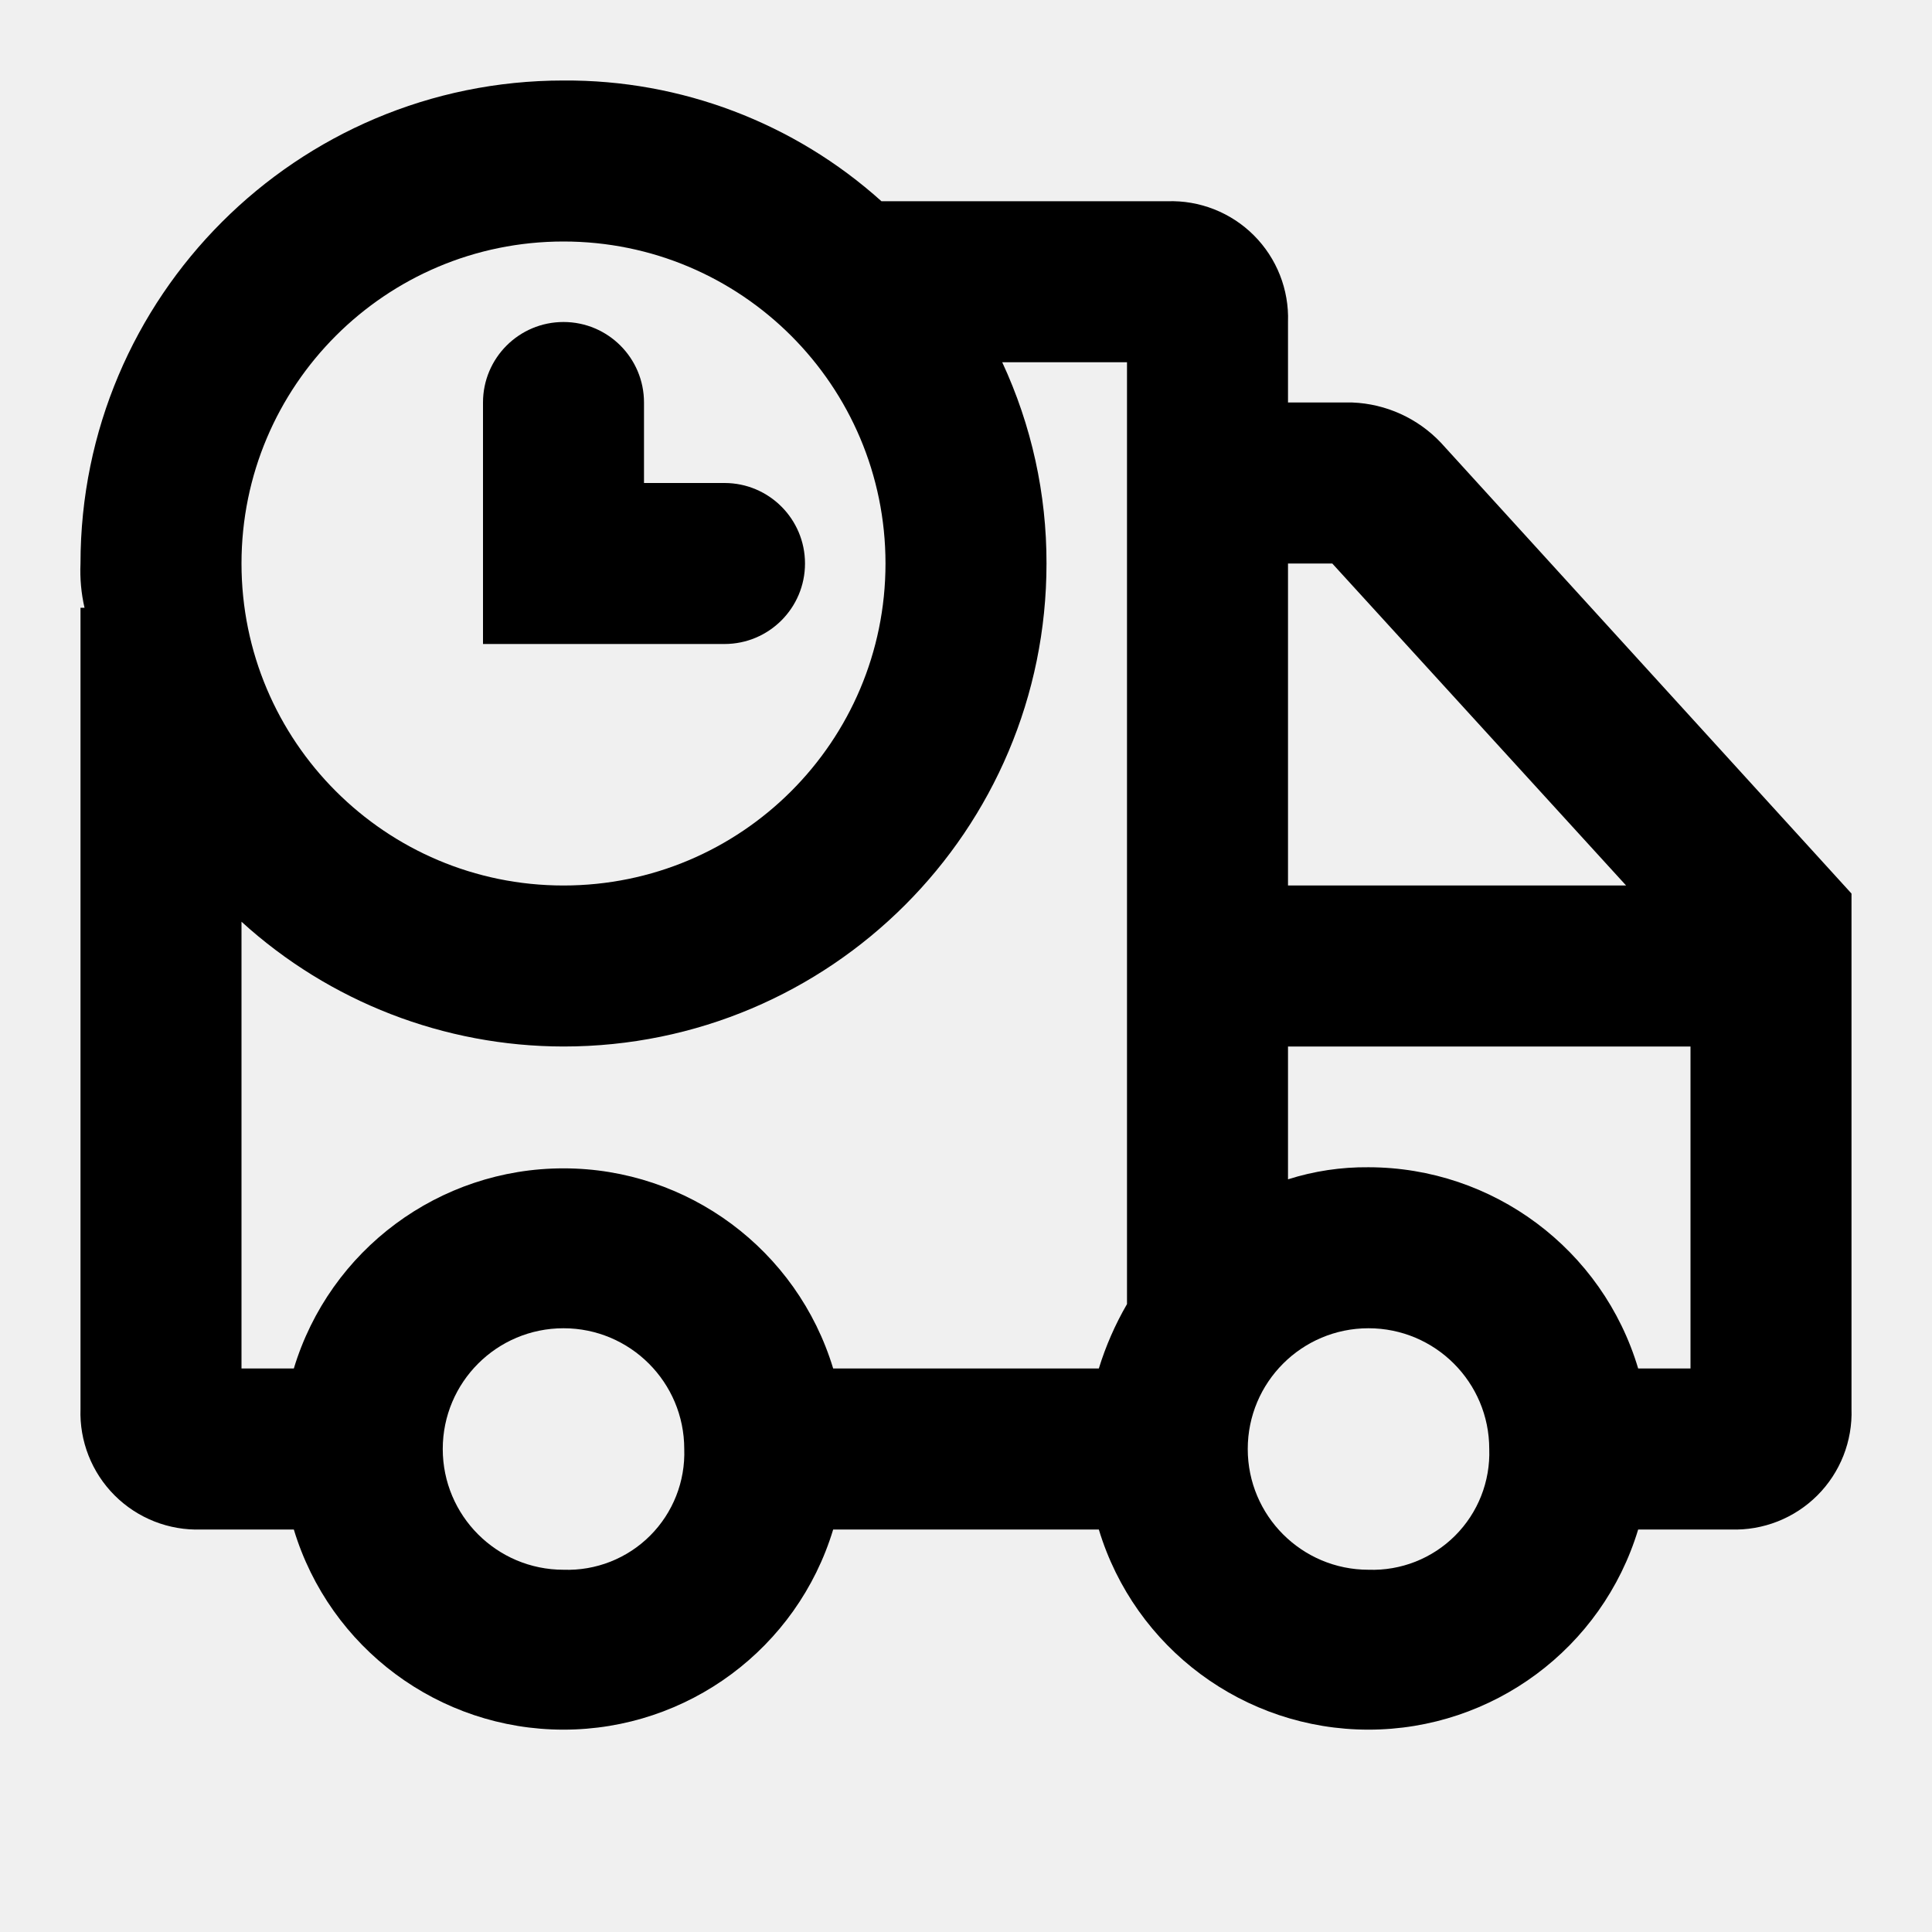
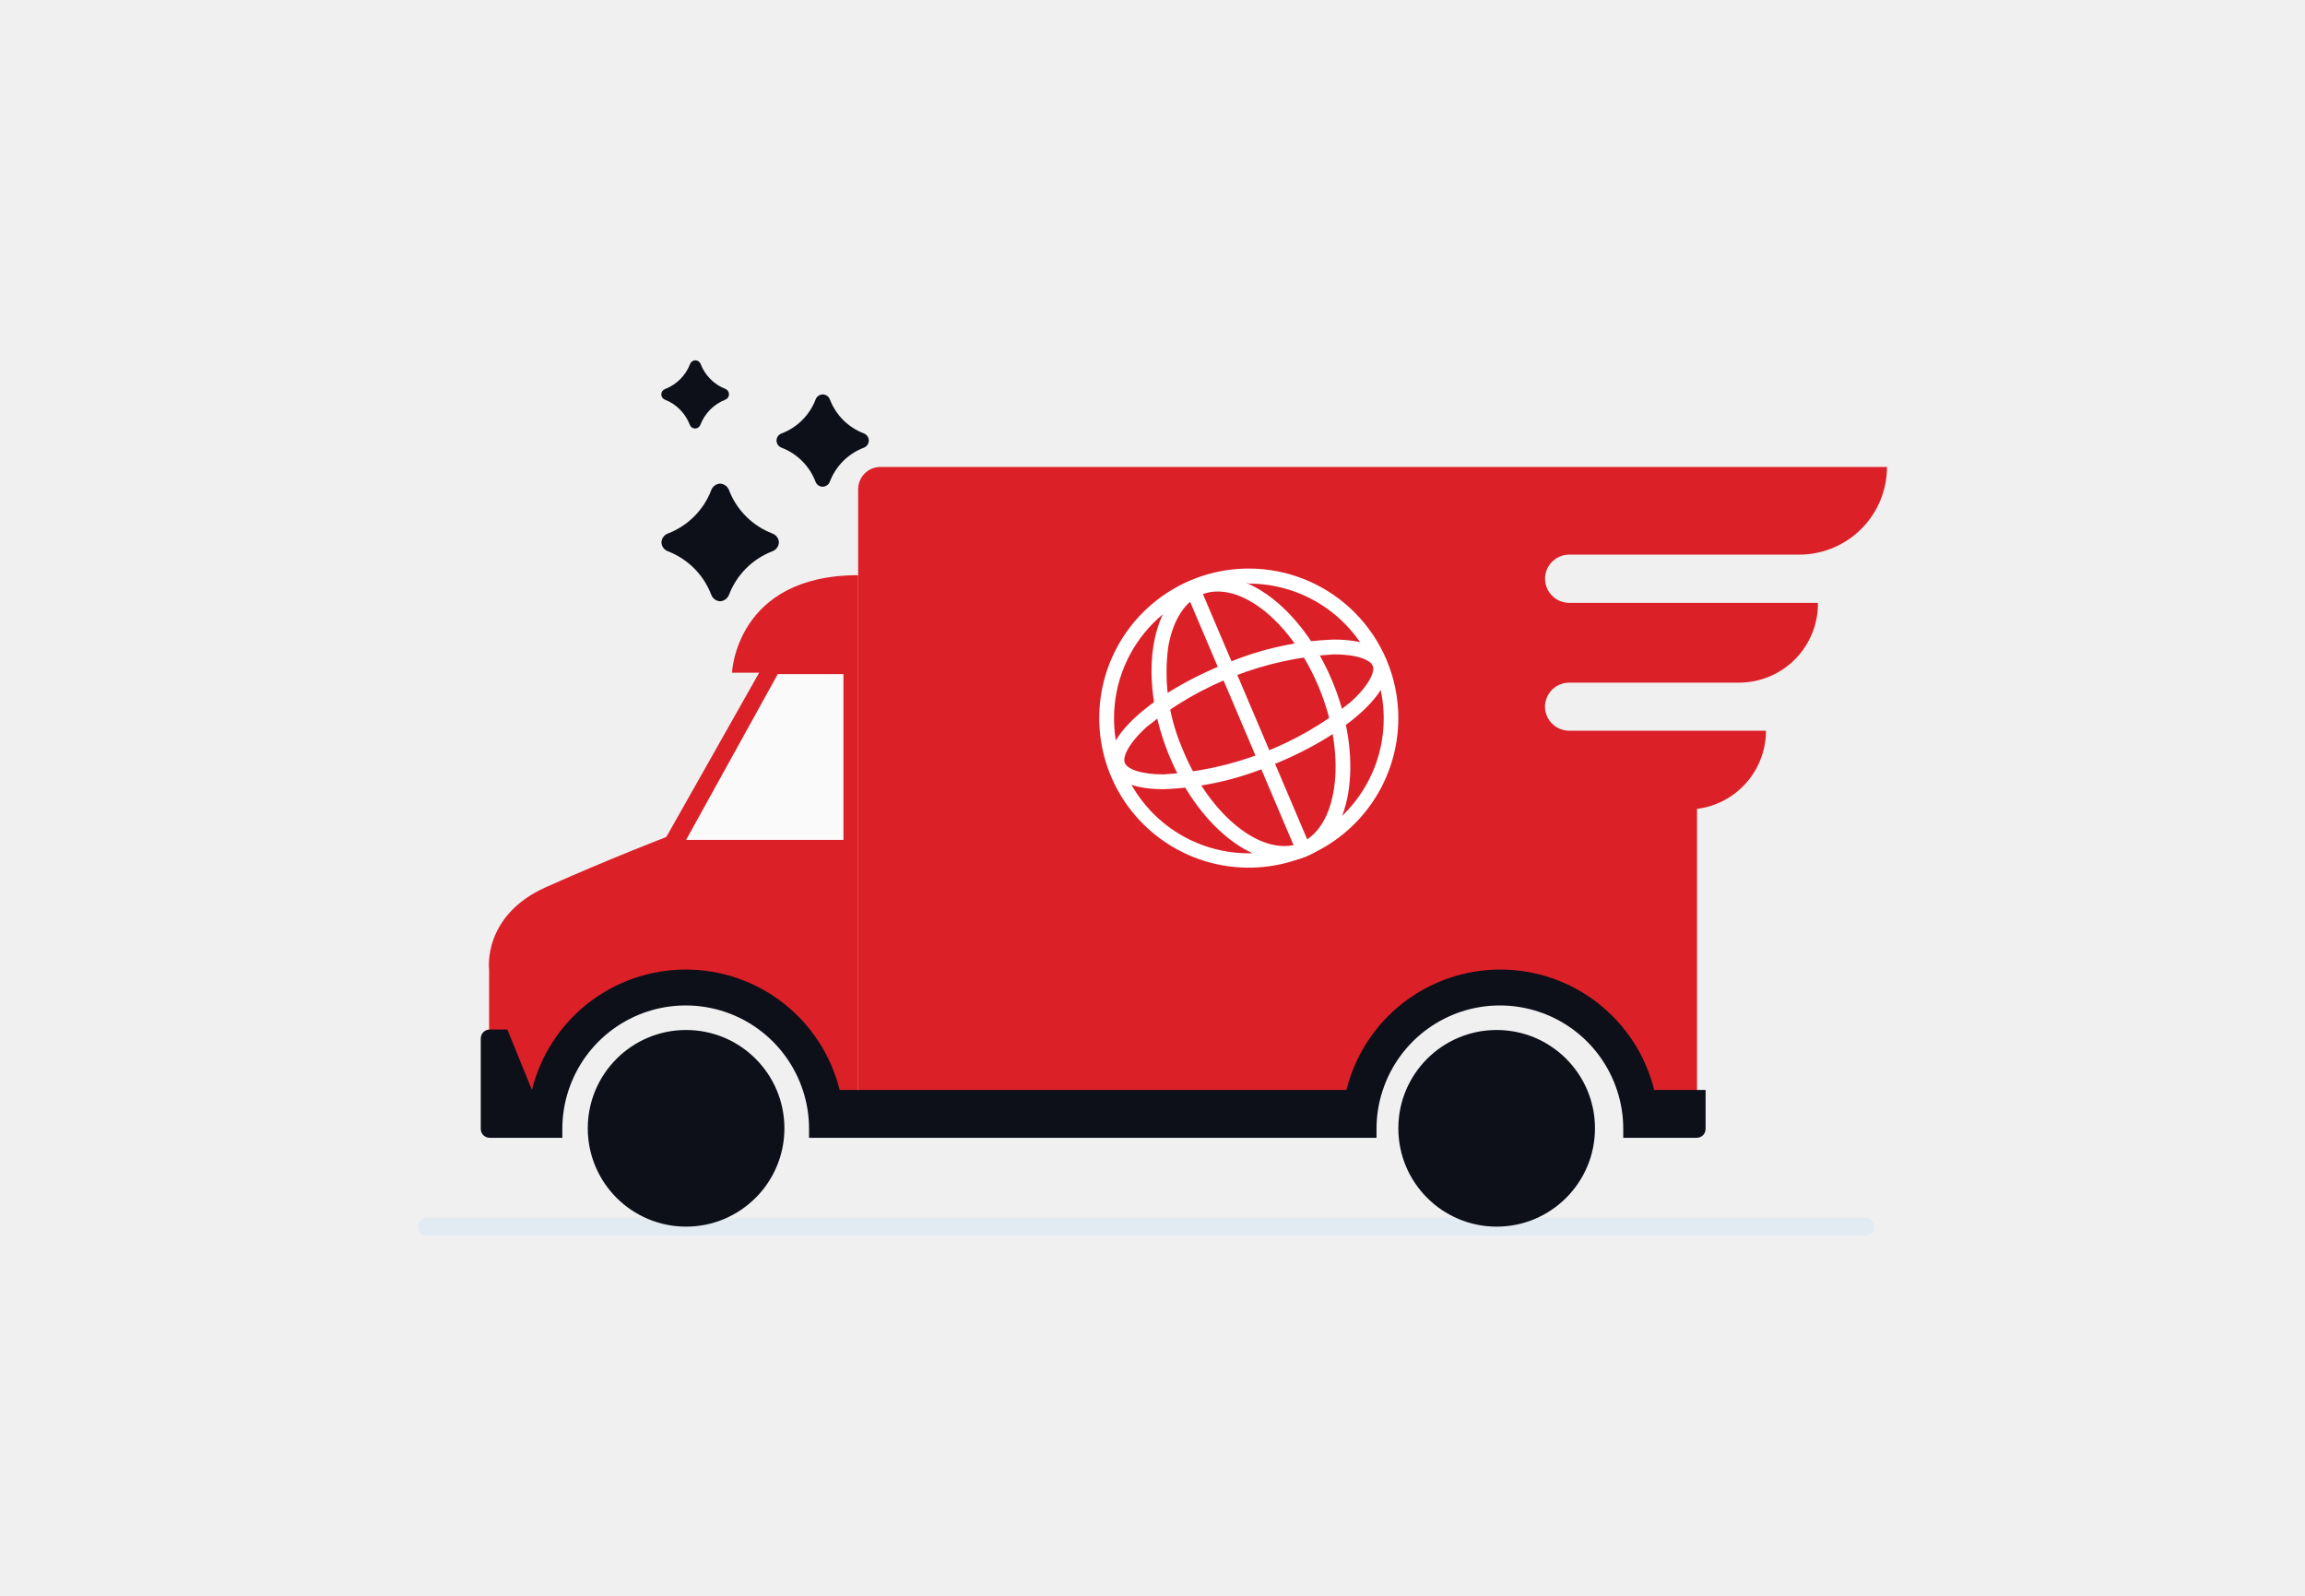
- <svg xmlns="http://www.w3.org/2000/svg" width="800px" height="800px" viewBox="0 0 48 48">
-   <g id="Layer_2" data-name="Layer 2">
-     <g id="invisible_box" data-name="invisible box">
-       <rect width="48" height="48" fill="none" />
-     </g>
-     <g id="Health_Icons" data-name="Health Icons">
-       <g>
-         <path d="M35.8,11a3.2,3.2,0,0,0-2.2-1H32V8a2.9,2.9,0,0,0-3-3H21.9A11.7,11.7,0,0,0,14,2,12,12,0,0,0,2,14a4.1,4.1,0,0,0,.1,1.1H2V35a2.9,2.9,0,0,0,3,3H7.3a7,7,0,0,0,13.4,0h6.6a7,7,0,0,0,13.4,0H43a2.9,2.9,0,0,0,3-3V22.2Zm-2.7,3,7.3,8H32V14ZM14,6a8,8,0,1,1-8,8A8,8,0,0,1,14,6ZM6,22.9A11.9,11.9,0,0,0,14,26,12,12,0,0,0,26,14a11.8,11.8,0,0,0-1.1-5H28V32.4a7.7,7.7,0,0,0-.7,1.6H20.7A7,7,0,0,0,7.3,34H6ZM14,39a3,3,0,1,1,3-3A2.9,2.9,0,0,1,14,39Zm20,0a3,3,0,1,1,3-3A2.9,2.9,0,0,1,34,39Zm6.7-5A7,7,0,0,0,34,29a6.4,6.4,0,0,0-2,.3V26H42v8Z" />
-         <path d="M20,14a2,2,0,0,0-2-2H16V10a2,2,0,0,0-4,0v6h6A2,2,0,0,0,20,14Z" />
-       </g>
-     </g>
-   </g>
+ <svg xmlns="http://www.w3.org/2000/svg" width="260" height="180" viewBox="0 0 260 180" fill="none">
+   <path d="M210.44 139.36H48.15C47.885 139.36 47.63 139.255 47.443 139.067C47.255 138.88 47.15 138.625 47.15 138.36C47.15 138.095 47.255 137.841 47.443 137.653C47.63 137.465 47.885 137.36 48.15 137.36H210.44C210.705 137.36 210.959 137.465 211.147 137.653C211.335 137.841 211.44 138.095 211.44 138.36C211.44 138.625 211.335 138.88 211.147 139.067C210.959 139.255 210.705 139.36 210.44 139.36Z" fill="#E2EAF2" />
+   <path d="M87.86 61.18C87.85 61.4 87.776 61.612 87.646 61.79C87.516 61.968 87.337 62.104 87.13 62.18C86.014 62.608 85.001 63.266 84.156 64.112C83.312 64.959 82.656 65.973 82.23 67.09C82.151 67.295 82.015 67.473 81.838 67.603C81.66 67.732 81.449 67.808 81.23 67.82C81.01 67.81 80.798 67.736 80.62 67.606C80.442 67.476 80.307 67.297 80.23 67.09C79.805 65.973 79.148 64.959 78.304 64.112C77.459 63.266 76.446 62.608 75.33 62.18C75.125 62.103 74.947 61.967 74.819 61.789C74.691 61.611 74.618 61.399 74.61 61.18C74.618 60.961 74.691 60.749 74.819 60.571C74.947 60.393 75.125 60.257 75.33 60.18C76.446 59.754 77.459 59.098 78.303 58.253C79.148 57.409 79.804 56.396 80.23 55.28C80.307 55.074 80.442 54.894 80.62 54.764C80.798 54.635 81.01 54.56 81.23 54.55C81.449 54.562 81.66 54.638 81.838 54.767C82.015 54.897 82.151 55.075 82.23 55.28C82.656 56.396 83.312 57.409 84.157 58.253C85.001 59.098 86.014 59.754 87.13 60.18C87.337 60.257 87.516 60.392 87.646 60.57C87.776 60.748 87.85 60.96 87.86 61.18Z" fill="#0D1019" />
+   <path d="M98 49.69C97.998 49.865 97.944 50.036 97.844 50.181C97.744 50.325 97.604 50.436 97.44 50.5C96.565 50.832 95.769 51.345 95.108 52.007C94.445 52.669 93.932 53.465 93.6 54.34C93.536 54.504 93.425 54.644 93.281 54.744C93.136 54.844 92.966 54.898 92.79 54.9C92.616 54.897 92.447 54.843 92.304 54.743C92.162 54.643 92.052 54.503 91.99 54.34C91.659 53.466 91.147 52.672 90.486 52.01C89.826 51.348 89.033 50.833 88.16 50.5C87.994 50.439 87.85 50.329 87.749 50.184C87.647 50.039 87.591 49.867 87.59 49.69C87.592 49.514 87.648 49.344 87.75 49.201C87.852 49.058 87.995 48.949 88.16 48.89C89.034 48.558 89.828 48.046 90.49 47.386C91.151 46.725 91.666 45.933 92 45.06C92.059 44.895 92.168 44.751 92.311 44.65C92.454 44.548 92.624 44.492 92.8 44.49C92.977 44.491 93.149 44.547 93.294 44.648C93.439 44.75 93.549 44.894 93.61 45.06C93.944 45.933 94.458 46.726 95.12 47.386C95.782 48.046 96.576 48.559 97.45 48.89C97.611 48.954 97.749 49.064 97.847 49.206C97.945 49.349 97.998 49.517 98 49.69Z" fill="#0D1019" />
+   <path d="M82.23 44.49C82.227 44.618 82.187 44.742 82.114 44.847C82.041 44.952 81.939 45.033 81.82 45.08C81.178 45.33 80.595 45.712 80.11 46.202C79.624 46.691 79.246 47.276 79 47.92C78.954 48.042 78.872 48.148 78.765 48.222C78.658 48.297 78.531 48.338 78.4 48.34C78.271 48.336 78.146 48.294 78.041 48.22C77.936 48.145 77.856 48.041 77.81 47.92C77.565 47.277 77.189 46.692 76.705 46.203C76.221 45.714 75.64 45.331 75 45.08C74.881 45.033 74.779 44.952 74.706 44.847C74.633 44.742 74.593 44.618 74.59 44.49C74.591 44.36 74.63 44.234 74.703 44.127C74.776 44.02 74.88 43.938 75 43.89C75.646 43.644 76.232 43.265 76.721 42.777C77.211 42.29 77.592 41.705 77.84 41.06C77.886 40.939 77.966 40.835 78.071 40.76C78.176 40.685 78.301 40.644 78.43 40.64C78.561 40.642 78.688 40.682 78.795 40.757C78.902 40.832 78.984 40.938 79.03 41.06C79.278 41.705 79.659 42.29 80.149 42.777C80.638 43.265 81.225 43.644 81.87 43.89C81.981 43.945 82.074 44.031 82.138 44.137C82.201 44.244 82.234 44.366 82.23 44.49Z" fill="#0D1019" />
+   <path d="M175.08 63.36C174.824 63.612 174.622 63.912 174.484 64.244C174.347 64.575 174.277 64.931 174.28 65.29C174.285 66.009 174.574 66.697 175.083 67.204C175.592 67.711 176.281 67.997 177 68H191.42H205.06C205.072 69.177 204.851 70.344 204.409 71.435C203.967 72.526 203.313 73.518 202.486 74.355C201.658 75.192 200.673 75.856 199.588 76.31C198.502 76.764 197.337 76.999 196.16 77H177C176.276 77 175.582 77.287 175.07 77.799C174.558 78.311 174.27 79.006 174.27 79.73C174.281 80.447 174.573 81.131 175.084 81.635C175.594 82.138 176.283 82.42 177 82.42H199.2C199.2 84.585 198.409 86.676 196.977 88.3C195.545 89.924 193.569 90.969 191.42 91.24V128.31H185.33C185.33 128.31 186.09 111.12 169.97 111.12C154.17 111.12 153.42 128.31 153.42 128.31H96.8V55.17C96.803 54.508 97.067 53.873 97.535 53.405C98.004 52.937 98.638 52.673 99.3 52.67H212.85C212.847 55.285 211.81 57.793 209.965 59.646C208.119 61.499 205.615 62.547 203 62.56H177C176.279 62.562 175.589 62.849 175.08 63.36Z" fill="#DC2028" />
+   <path d="M140.86 65.83C143.87 65.828 146.814 66.719 149.317 68.391C151.821 70.063 153.772 72.44 154.923 75.222C156.075 78.003 156.375 81.064 155.786 84.016C155.197 86.968 153.745 89.679 151.614 91.806C149.484 93.932 146.77 95.379 143.816 95.962C140.863 96.545 137.803 96.239 135.024 95.082C132.245 93.924 129.871 91.969 128.205 89.462C126.538 86.955 125.652 84.01 125.66 81C125.663 76.969 127.265 73.103 130.114 70.251C132.964 67.4 136.829 65.795 140.86 65.79M140.86 64.13C137.523 64.13 134.262 65.119 131.488 66.973C128.713 68.827 126.551 71.461 125.274 74.544C123.997 77.627 123.663 81.019 124.314 84.291C124.965 87.564 126.572 90.57 128.931 92.929C131.29 95.288 134.296 96.895 137.569 97.546C140.841 98.197 144.233 97.863 147.316 96.586C150.398 95.309 153.033 93.147 154.887 90.372C156.741 87.598 157.73 84.337 157.73 81C157.73 76.526 155.953 72.235 152.789 69.071C149.625 65.907 145.334 64.13 140.86 64.13Z" fill="white" />
+   <path d="M150.46 73.81C153.14 73.81 154.59 74.46 154.85 75.11C155.11 75.76 154.44 77.31 152.35 79.19C146.342 84.041 138.968 86.894 131.26 87.35C128.58 87.35 127.13 86.7 126.87 86.05C126.61 85.4 127.28 83.85 129.37 81.97C135.378 77.119 142.751 74.266 150.46 73.81ZM150.46 72.14C146.374 72.288 142.347 73.165 138.57 74.73C129.99 78.08 124.06 83.42 125.32 86.65C125.94 88.23 128.15 89.02 131.26 89.02C135.346 88.872 139.372 87.995 143.15 86.43C151.73 83.08 157.66 77.74 156.4 74.51C155.78 72.93 153.57 72.14 150.46 72.14Z" fill="white" />
+   <path d="M137.34 66.72C141.52 66.72 146.4 71.47 148.96 78.01C151.96 85.62 150.85 93.45 146.59 95.12C146.041 95.329 145.458 95.434 144.87 95.43C140.69 95.43 135.8 90.69 133.25 84.15C131.773 80.606 131.266 76.734 131.78 72.93C132.31 69.93 133.67 67.8 135.61 67.04C136.162 66.826 136.748 66.718 137.34 66.72ZM137.34 65.05C136.542 65.045 135.751 65.194 135.01 65.49C129.81 67.49 128.33 76.14 131.69 84.75C134.58 92.13 140.08 97.1 144.87 97.1C145.667 97.103 146.457 96.957 147.2 96.67C152.39 94.67 153.88 86.01 150.51 77.4C147.63 70.02 142.12 65.05 137.34 65.05Z" fill="white" />
+   <path d="M135.052 65.513L133.515 66.166L146.483 96.674L148.02 96.021L135.052 65.513Z" fill="white" />
+   <path d="M55.17 117.62V109.37C55.17 109.37 54.37 103.28 61.62 100.05C68.87 96.82 75.16 94.41 75.16 94.41L85.63 75.88H82.57C82.57 75.88 83 64.88 96.8 64.88V124.51H93.53C93.53 124.51 92.67 111.51 77.39 111.51C62.11 111.51 61.3 124.51 61.3 124.51H56.62L55.17 117.62Z" fill="#DC2028" />
+   <path d="M77.39 94.74H95.14V76.04H87.73L77.39 94.74Z" fill="#FAFAFA" />
+   <path d="M77.39 138.36C83.515 138.36 88.48 133.395 88.48 127.27C88.48 121.145 83.515 116.18 77.39 116.18C71.265 116.18 66.3 121.145 66.3 127.27C66.3 133.395 71.265 138.36 77.39 138.36Z" fill="#0D1019" />
+   <path d="M192.39 122.94V127.34C192.39 127.605 192.285 127.86 192.097 128.047C191.91 128.235 191.655 128.34 191.39 128.34H183.1C183.1 128 183.1 127.65 183.1 127.34C183.103 125.869 182.87 124.407 182.41 123.01C181.5 120.219 179.731 117.788 177.356 116.064C174.98 114.34 172.12 113.411 169.185 113.411C166.25 113.411 163.39 114.34 161.014 116.064C158.639 117.788 156.87 120.219 155.96 123.01C155.5 124.407 155.267 125.869 155.27 127.34C155.27 127.69 155.27 128.04 155.27 128.34H91.26C91.26 128 91.26 127.65 91.26 127.34C91.263 125.869 91.03 124.407 90.57 123.01C89.66 120.219 87.891 117.788 85.516 116.064C83.14 114.34 80.28 113.411 77.345 113.411C74.41 113.411 71.55 114.34 69.174 116.064C66.799 117.788 65.03 120.219 64.12 123.01C63.66 124.407 63.426 125.869 63.43 127.34C63.43 127.69 63.43 128.04 63.43 128.34H55.23C54.965 128.34 54.71 128.235 54.523 128.047C54.335 127.86 54.23 127.605 54.23 127.34V117.13C54.23 116.865 54.335 116.611 54.523 116.423C54.71 116.235 54.965 116.13 55.23 116.13H57.23L60 122.94C60.961 119.064 63.192 115.62 66.337 113.159C69.482 110.698 73.361 109.361 77.355 109.361C81.349 109.361 85.228 110.698 88.373 113.159C91.518 115.62 93.749 119.064 94.71 122.94H151.88C152.841 119.064 155.072 115.62 158.217 113.159C161.362 110.698 165.241 109.361 169.235 109.361C173.229 109.361 177.108 110.698 180.253 113.159C183.398 115.62 185.629 119.064 186.59 122.94H192.39Z" fill="#0D1019" />
+   <path d="M168.82 138.36C174.945 138.36 179.91 133.395 179.91 127.27C179.91 121.145 174.945 116.18 168.82 116.18C162.695 116.18 157.73 121.145 157.73 127.27C157.73 133.395 162.695 138.36 168.82 138.36Z" fill="#0D1019" />
</svg>
